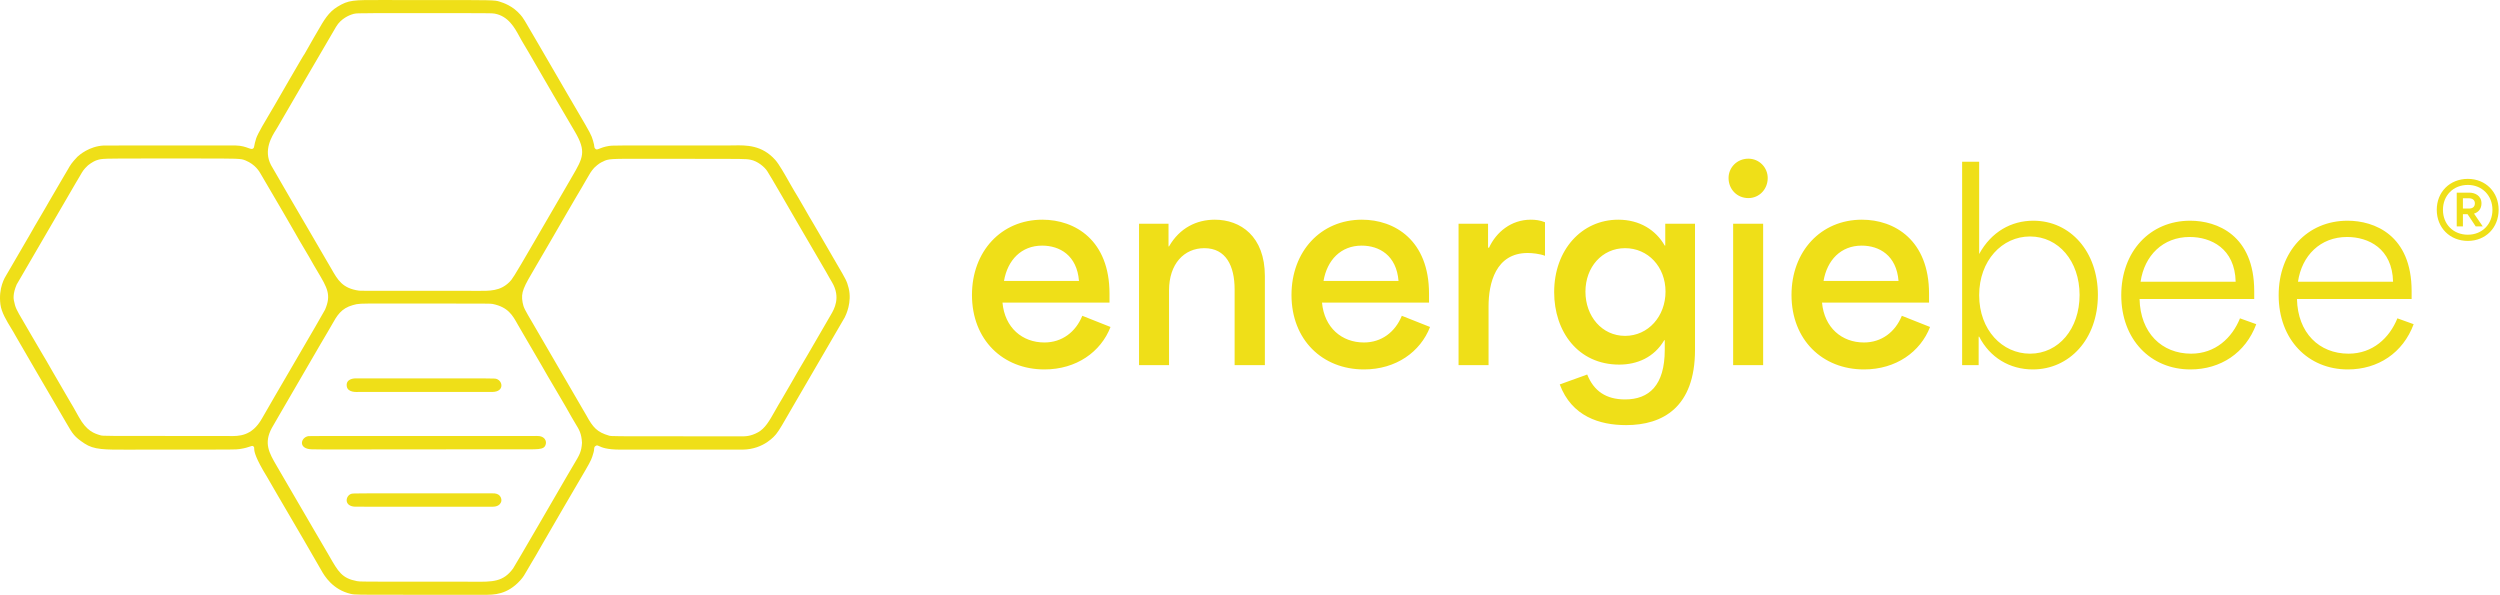
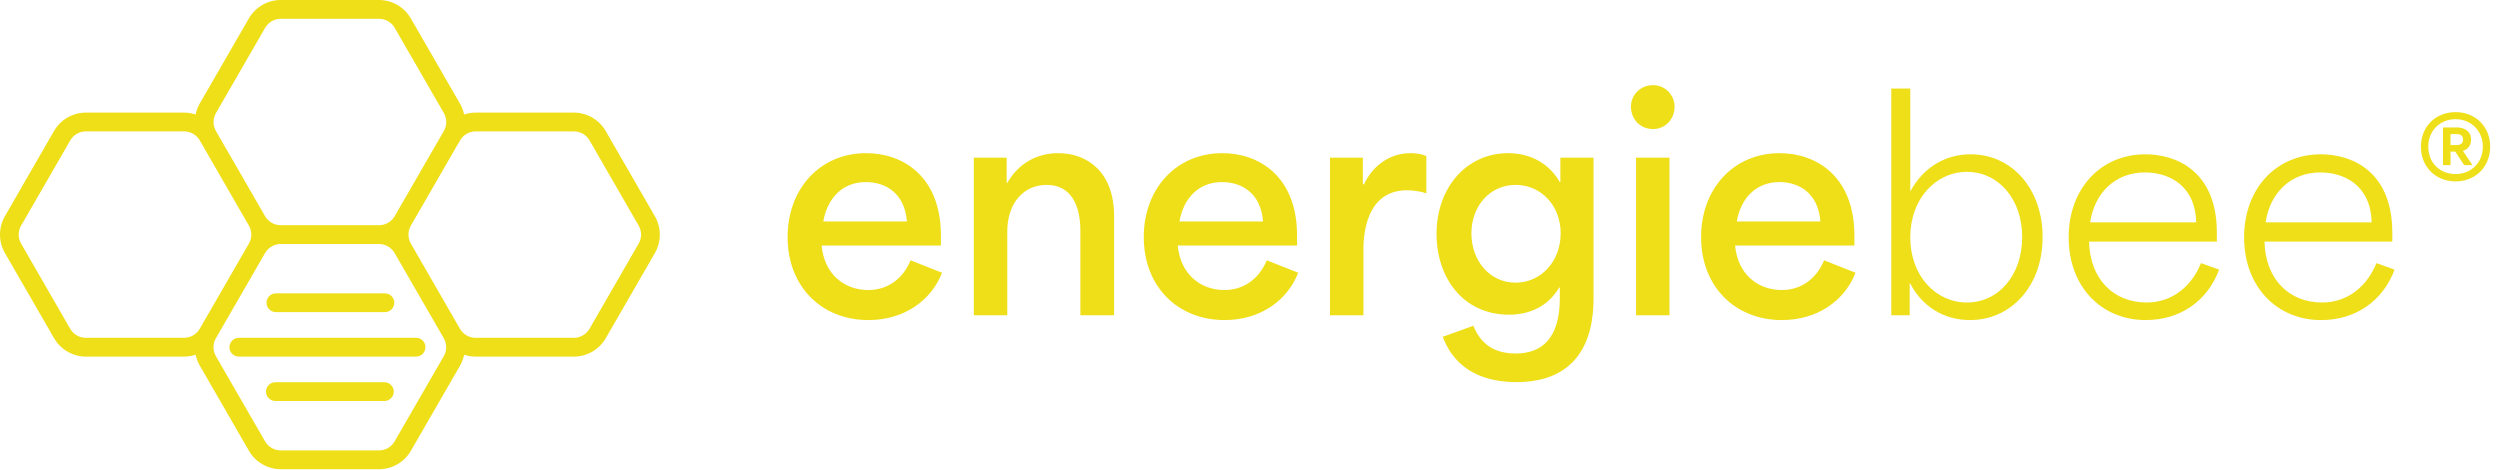
- <svg xmlns="http://www.w3.org/2000/svg" width="269" height="64" viewBox="0 0 269 64" fill="none">
-   <path fill-rule="evenodd" clip-rule="evenodd" d="M8.347 16.853C8.524 16.693 9.583 15.738 11.16 15.658C11.456 15.643 25.177 15.65 25.361 15.654C26.001 15.668 26.421 15.821 26.713 15.927C26.982 16.025 27.142 16.083 27.264 15.954C27.324 15.892 27.339 15.81 27.369 15.655C27.399 15.496 27.444 15.26 27.565 14.889C27.734 14.37 28.572 12.966 29.128 12.034C29.308 11.733 29.459 11.481 29.547 11.325C30.185 10.199 32.049 7.002 32.327 6.526L32.328 6.524L32.33 6.521L32.34 6.503C32.632 6.003 32.707 5.898 32.742 5.85C32.752 5.836 32.758 5.827 32.766 5.814C33.418 4.689 33.586 4.379 33.661 4.242C33.689 4.191 33.703 4.164 33.725 4.127C33.899 3.839 34.058 3.562 34.209 3.299C34.845 2.19 35.349 1.312 36.296 0.736C37.52 -0.009 37.947 -0.008 41.239 0.002C41.647 0.003 42.1 0.004 42.603 0.004C43.742 0.004 44.758 0.004 45.664 0.004C53.143 0.002 53.214 0.002 53.76 0.176C54.184 0.311 55.134 0.616 55.977 1.563C56.299 1.923 56.377 2.06 57.826 4.561L57.827 4.563C58.531 5.777 59.556 7.549 61.088 10.173C61.473 10.832 61.799 11.388 62.075 11.859L62.079 11.866C63.563 14.4 63.617 14.493 63.806 15.123C63.915 15.484 63.935 15.659 63.947 15.763C63.957 15.851 63.962 15.889 64.007 15.949C64.15 16.137 64.237 16.101 64.491 15.998C64.694 15.916 65.002 15.791 65.529 15.703C65.842 15.649 65.875 15.649 75.028 15.65H75.058C76.088 15.65 77.233 15.65 78.508 15.65C78.652 15.65 78.802 15.648 78.955 15.645C80.301 15.622 81.98 15.594 83.424 17.215C83.823 17.661 84.442 18.758 84.938 19.636L84.939 19.638C85.145 20.002 85.33 20.329 85.469 20.556C85.558 20.702 86.087 21.567 86.552 22.395C86.969 23.137 87.174 23.477 87.393 23.844L87.394 23.844C87.585 24.165 87.79 24.505 88.158 25.151C89.024 26.665 89.63 27.698 90.063 28.436C91.006 30.042 91.128 30.251 91.313 30.988C91.697 32.524 91.012 33.913 90.899 34.142C90.876 34.189 85.778 42.954 85.28 43.796C85.152 44.012 84.997 44.283 84.83 44.574L84.83 44.575C84.371 45.376 83.829 46.325 83.543 46.668C83.541 46.671 83.539 46.675 83.534 46.68C83.411 46.837 82.228 48.343 79.927 48.378C79.484 48.385 67.797 48.38 66.743 48.379C65.267 48.379 64.747 48.133 64.471 48.004C64.4 47.971 64.345 47.945 64.294 47.932C64.129 47.894 63.971 48.084 63.968 48.093C63.93 48.229 63.926 48.299 63.922 48.37C63.919 48.441 63.915 48.512 63.875 48.651C63.859 48.704 63.844 48.753 63.831 48.8C63.695 49.276 63.63 49.501 63.002 50.573C62.633 51.204 58.828 57.7 58.407 58.462C57.895 59.388 57.264 60.435 57.161 60.605C56.965 60.929 56.821 61.181 56.702 61.39C56.439 61.848 56.3 62.091 56.011 62.414C54.582 64.009 53.139 64.003 52.082 63.999H52.079H52.076C52.028 63.999 51.981 63.998 51.934 63.998C48.77 63.997 46.34 63.998 44.469 63.999C38.293 64.002 38.185 64.002 37.751 63.903C35.794 63.453 34.904 61.959 34.576 61.37C33.998 60.329 31.425 55.936 30.36 54.117L30.358 54.114L30.357 54.113L30.354 54.106C30.091 53.659 29.922 53.369 29.898 53.328C28.784 51.389 28.508 50.934 28.383 50.729C28.367 50.702 28.353 50.678 28.34 50.657C28.323 50.629 28.307 50.602 28.29 50.572C27.351 48.923 27.351 48.456 27.351 48.246C27.351 48.182 27.351 48.142 27.324 48.1C27.221 47.937 27.148 47.962 26.898 48.048C26.688 48.12 26.355 48.236 25.776 48.319C25.356 48.38 25.315 48.38 17.946 48.379C17.472 48.379 16.968 48.379 16.432 48.379H15.218C14.774 48.379 14.365 48.38 13.987 48.382C11.23 48.393 10.112 48.397 9.101 47.725C7.992 46.989 7.845 46.736 7.11 45.466L7.109 45.465C7.023 45.315 6.928 45.152 6.823 44.972L6.722 44.8C5.933 43.45 1.82 36.417 1.648 36.086C1.534 35.866 1.376 35.608 1.204 35.326C0.734 34.557 0.153 33.607 0.045 32.755C-0.181 30.975 0.508 29.87 0.733 29.509C0.76 29.465 0.78 29.432 0.792 29.41C0.847 29.304 3.075 25.479 3.199 25.274C3.345 25.032 3.408 24.917 3.474 24.794C3.533 24.684 3.596 24.569 3.722 24.355C4.834 22.476 5.108 21.989 5.23 21.773C5.272 21.699 5.296 21.657 5.33 21.6C5.715 20.962 6.102 20.287 6.396 19.776L6.398 19.773L6.399 19.77C6.611 19.401 6.774 19.117 6.853 18.994C7.062 18.66 7.197 18.42 7.309 18.222C7.567 17.766 7.702 17.528 8.329 16.869C8.333 16.865 8.339 16.859 8.347 16.853ZM44.056 1.411H44.049H44.041C43.028 1.411 41.899 1.411 40.64 1.411C39.945 1.426 39.462 1.428 39.112 1.429C38.328 1.432 38.201 1.432 37.817 1.567C37.656 1.623 36.701 1.959 36.161 2.882C35.657 3.744 30.035 13.365 29.871 13.677C29.833 13.749 29.773 13.843 29.702 13.957C29.252 14.67 28.317 16.153 29.163 17.766C29.367 18.157 32.698 23.849 33.145 24.614L33.147 24.616L33.171 24.658C34.378 26.72 34.81 27.472 35.01 27.817L35.01 27.818V27.819C35.123 28.015 35.16 28.079 35.222 28.18C35.376 28.432 35.513 28.673 35.644 28.902C36.344 30.135 36.85 31.025 38.621 31.273C38.763 31.293 38.778 31.293 47.26 31.293H47.27C48.255 31.293 49.354 31.293 50.58 31.293C50.797 31.293 51.005 31.294 51.206 31.296H51.208C52.743 31.312 53.83 31.323 54.814 30.347C55.093 30.07 55.184 29.98 57.378 26.195C59.906 21.832 60.642 20.574 60.968 20.02L60.968 20.019C61.1 19.794 61.163 19.686 61.252 19.531C61.363 19.337 61.47 19.155 61.569 18.983C62.736 16.979 63.125 16.312 61.839 14.134C60.049 11.099 58.83 8.993 57.924 7.426L57.922 7.423L57.92 7.421C57.166 6.116 56.627 5.186 56.156 4.406C56.069 4.262 55.98 4.097 55.885 3.922C55.379 2.989 54.7 1.738 53.228 1.465C52.932 1.411 52.9 1.411 44.063 1.411H44.056ZM63.929 18.062C64.409 17.598 64.686 17.472 64.824 17.41C64.847 17.399 64.867 17.39 64.882 17.383C65.452 17.082 65.706 17.082 69.054 17.087C69.508 17.087 70.02 17.088 70.597 17.088C70.907 17.088 71.208 17.088 71.498 17.088H72.195H73.368H73.37C80.174 17.087 80.231 17.087 80.754 17.187C81.519 17.332 82.287 17.977 82.566 18.431L82.569 18.436C82.702 18.652 83.32 19.66 84.102 21.03C84.733 22.138 86.684 25.478 87.885 27.535L87.887 27.538C88.45 28.503 88.847 29.185 88.867 29.22C89.088 29.629 89.449 30.241 89.52 30.361L89.526 30.371C90.497 32.014 89.75 33.28 89.396 33.881C89.375 33.916 89.356 33.949 89.338 33.98C86.971 38.084 86.373 39.081 86.107 39.526C86.019 39.671 85.968 39.758 85.901 39.874L85.883 39.906L85.879 39.913C85.653 40.308 84.352 42.58 84.133 42.936C83.853 43.393 83.615 43.815 83.397 44.2C82.775 45.302 82.325 46.097 81.562 46.517C80.748 46.963 80.181 46.955 79.693 46.948C79.635 46.948 79.578 46.947 79.522 46.947C77.537 46.947 75.84 46.947 74.387 46.947H74.349H74.348H74.347H74.346C65.831 46.948 65.788 46.948 65.531 46.874C64.245 46.502 63.8 45.985 63.108 44.723C63.108 44.722 63.1 44.708 63.086 44.683L63.034 44.595C62.966 44.477 62.853 44.284 62.708 44.036C61.843 42.551 59.836 39.108 59.368 38.294C58.459 36.71 57.827 35.635 57.382 34.878C56.432 33.263 56.34 33.106 56.235 32.555C56.023 31.44 56.319 30.934 57.655 28.659V28.659C57.89 28.259 58.157 27.804 58.459 27.282C58.758 26.765 59.006 26.341 59.264 25.901L59.265 25.899C59.702 25.155 60.165 24.364 60.949 22.991C61.03 22.851 61.6 21.853 61.973 21.234C62.5 20.359 62.83 19.78 63.067 19.366C63.45 18.693 63.59 18.449 63.929 18.062ZM9.433 17.824L9.433 17.825C9.429 17.828 9.426 17.831 9.424 17.833C8.994 18.246 8.906 18.4 8.628 18.884C8.508 19.091 8.354 19.361 8.122 19.738C8.027 19.892 1.815 30.565 1.794 30.614C1.355 31.631 1.468 32.196 1.496 32.332C1.655 33.127 1.755 33.297 2.484 34.538L2.484 34.539C2.709 34.921 2.994 35.405 3.358 36.041C3.897 36.98 4.192 37.473 4.47 37.94C4.785 38.466 5.079 38.959 5.683 40.024C6.05 40.672 6.677 41.741 7.113 42.485C7.379 42.938 7.574 43.27 7.597 43.314C7.606 43.331 7.613 43.344 7.622 43.359C7.631 43.375 7.642 43.392 7.655 43.414C7.729 43.532 7.895 43.801 8.474 44.85C9.327 46.391 10.137 46.642 10.826 46.842C11.076 46.914 11.103 46.914 21.073 46.913H21.076C22.083 46.913 23.192 46.913 24.412 46.913C24.496 46.913 24.584 46.915 24.675 46.917C25.684 46.934 27.096 46.958 28.179 45.045C28.741 44.053 30.216 41.524 31.649 39.068L31.651 39.064C33.305 36.229 34.902 33.492 34.975 33.321C35.662 31.724 35.232 31.002 34.176 29.226C33.911 28.78 33.606 28.267 33.27 27.658C33.197 27.526 32.489 26.334 32.254 25.938L32.253 25.936L32.252 25.933L32.248 25.927L32.185 25.822C32.175 25.804 32.167 25.791 32.152 25.763C32.115 25.697 32.032 25.548 31.748 25.054C31.458 24.55 29.889 21.822 28.089 18.776C28.081 18.762 28.071 18.745 28.06 18.725C27.911 18.462 27.479 17.699 26.422 17.266C25.895 17.051 25.815 17.051 20.626 17.054C19.95 17.054 19.188 17.054 18.326 17.054C17.521 17.054 16.804 17.054 16.166 17.054C11.052 17.052 10.98 17.052 10.421 17.236C9.953 17.39 9.513 17.758 9.433 17.824ZM62.624 47.644C62.557 48.613 62.383 48.905 61.714 50.021C61.523 50.341 61.291 50.729 61.009 51.219C60.446 52.201 55.351 60.973 55.211 61.164C54.148 62.62 53.029 62.611 50.928 62.594C50.69 62.592 50.439 62.59 50.174 62.59C49.008 62.59 47.961 62.59 47.022 62.59C38.766 62.591 38.732 62.591 38.416 62.531C36.797 62.222 36.415 61.554 35.4 59.778C35.172 59.381 34.914 58.929 34.603 58.413C34.411 58.095 34.315 57.929 33.76 56.975L33.758 56.971C33.169 55.958 32.064 54.056 29.781 50.144C28.947 48.714 28.366 47.697 29.246 46.055C29.289 45.975 29.302 45.952 29.91 44.906C30.17 44.458 30.54 43.822 31.068 42.912C34.912 36.293 34.959 36.216 35.305 35.641L35.306 35.639C35.445 35.408 35.57 35.187 35.688 34.978C36.268 33.947 36.699 33.182 37.976 32.827C38.583 32.658 38.655 32.659 41.073 32.661C41.366 32.661 41.694 32.661 42.06 32.661C43.19 32.661 44.2 32.661 45.104 32.661C52.772 32.66 52.797 32.66 53.018 32.707C54.672 33.052 55.147 33.906 55.713 34.922C55.84 35.151 55.973 35.389 56.125 35.632C56.15 35.672 56.367 36.046 56.658 36.548C57.161 37.414 57.885 38.66 58.228 39.236C58.272 39.309 58.304 39.365 58.357 39.459C58.52 39.748 58.884 40.394 60.419 42.989C60.508 43.141 61.108 44.156 61.519 44.904C61.667 45.175 61.805 45.398 61.928 45.598C62.316 46.229 62.57 46.641 62.624 47.644Z" fill="#EFDF18" />
-   <path fill-rule="evenodd" clip-rule="evenodd" d="M33.759 56.971C33.759 56.971 33.76 56.973 33.76 56.974L33.759 56.971Z" fill="#EFDF18" />
-   <path fill-rule="evenodd" clip-rule="evenodd" d="M72.333 17.087C71.793 17.087 71.215 17.087 70.597 17.087C71.162 17.087 71.695 17.087 72.195 17.087H72.333ZM85.879 39.912C85.88 39.909 85.881 39.907 85.883 39.905L85.879 39.912Z" fill="#EFDF18" />
-   <path fill-rule="evenodd" clip-rule="evenodd" d="M57.477 46.913C57.719 46.919 58.258 46.838 58.572 47.184C58.609 47.225 58.83 47.469 58.71 47.845C58.522 48.439 57.911 48.345 55.448 48.345C35.292 48.345 35.292 48.388 33.54 48.345C32.087 48.309 32.322 47.108 33.148 46.932C33.259 46.908 33.26 46.913 57.477 46.913Z" fill="#EFDF18" />
-   <path fill-rule="evenodd" clip-rule="evenodd" d="M44.292 40.713C53.205 40.713 53.211 40.705 53.421 40.771C54.111 40.987 54.277 42.136 53.015 42.172C52.981 42.173 40.576 42.173 38.612 42.173C38.457 42.173 37.427 42.283 37.314 41.573C37.185 40.757 38.104 40.718 38.204 40.715C38.257 40.713 38.252 40.713 44.292 40.713Z" fill="#EFDF18" />
-   <path fill-rule="evenodd" clip-rule="evenodd" d="M52.812 53.082C53.192 53.09 53.189 53.087 53.222 53.09C53.967 53.169 53.968 53.813 53.947 53.91C53.808 54.542 53.108 54.518 53.015 54.522C52.971 54.523 38.294 54.525 38.206 54.521C36.97 54.468 37.171 53.331 37.8 53.136C38.029 53.064 38.038 53.085 52.812 53.082Z" fill="#EFDF18" />
-   <path d="M112.38 39.751C107.921 39.751 104.584 36.578 104.584 31.736C104.584 27.058 107.729 23.639 112.161 23.639C115.69 23.639 119.383 25.855 119.383 31.599V32.557H107.866C108.112 35.265 110 36.851 112.38 36.851C114.267 36.851 115.744 35.73 116.456 33.979L119.492 35.183C118.453 37.863 115.827 39.751 112.38 39.751ZM108.03 30.231H116.1C115.881 27.468 114.021 26.429 112.134 26.429C109.891 26.429 108.413 27.988 108.03 30.231ZM122.56 39.286V24.076H125.733V26.511H125.788C126.937 24.514 128.769 23.639 130.711 23.639C133.474 23.639 136.1 25.417 136.1 29.712V39.286H132.845V31.134C132.845 28.617 131.915 26.703 129.59 26.703C127.402 26.703 125.788 28.399 125.788 31.244V39.286H122.56ZM146.761 39.751C142.302 39.751 138.964 36.578 138.964 31.736C138.964 27.058 142.11 23.639 146.542 23.639C150.07 23.639 153.763 25.855 153.763 31.599V32.557H142.247C142.493 35.265 144.381 36.851 146.761 36.851C148.648 36.851 150.125 35.73 150.836 33.979L153.873 35.183C152.833 37.863 150.207 39.751 146.761 39.751ZM142.411 30.231H150.481C150.262 27.468 148.402 26.429 146.514 26.429C144.271 26.429 142.794 27.988 142.411 30.231ZM156.94 39.286V24.076H160.114V26.648H160.223C160.989 24.979 162.603 23.639 164.709 23.639C165.202 23.639 165.694 23.694 166.241 23.912V27.523C165.667 27.304 164.873 27.222 164.381 27.222C160.934 27.222 160.168 30.478 160.168 32.967V39.286H156.94ZM174.97 45.742C172.125 45.742 169.116 44.812 167.83 41.365L170.784 40.298C171.496 42.076 172.809 42.979 174.86 42.979C177.432 42.979 179.128 41.474 179.128 37.645V36.605H179.073C177.979 38.465 176.146 39.231 174.231 39.231C169.8 39.231 167.228 35.675 167.228 31.435C167.228 26.867 170.21 23.639 174.122 23.639C176.447 23.639 178.17 24.76 179.128 26.429H179.182V24.076H182.383V37.645C182.383 43.827 178.909 45.742 174.97 45.742ZM170.593 31.38C170.593 34.034 172.371 36.14 174.86 36.14C177.35 36.14 179.21 34.034 179.21 31.38C179.21 28.7 177.322 26.703 174.86 26.703C172.371 26.703 170.593 28.754 170.593 31.38ZM186.486 39.286V24.076H189.714V39.286H186.486ZM185.993 19.153C185.993 18.031 186.896 17.074 188.127 17.074C189.303 17.074 190.206 18.031 190.206 19.153C190.206 20.356 189.303 21.314 188.127 21.314C186.896 21.314 185.993 20.356 185.993 19.153ZM200.562 39.751C196.103 39.751 192.766 36.578 192.766 31.736C192.766 27.058 195.912 23.639 200.343 23.639C203.872 23.639 207.565 25.855 207.565 31.599V32.557H196.049C196.295 35.265 198.182 36.851 200.562 36.851C202.45 36.851 203.927 35.73 204.638 33.979L207.674 35.183C206.635 37.863 204.009 39.751 200.562 39.751ZM196.213 30.231H204.282C204.064 27.468 202.203 26.429 200.316 26.429C198.073 26.429 196.596 27.988 196.213 30.231ZM218.73 39.751C216.24 39.751 214.107 38.465 212.958 36.222H212.903V39.286H211.125V17.402H212.958V27.332C214.271 24.924 216.432 23.748 218.784 23.748C222.778 23.748 225.733 27.086 225.733 31.736C225.733 36.523 222.641 39.751 218.73 39.751ZM212.958 31.763C212.958 35.511 215.447 38.055 218.429 38.055C221.52 38.055 223.763 35.374 223.763 31.736C223.763 28.098 221.493 25.444 218.429 25.444C215.42 25.444 212.958 28.043 212.958 31.763ZM235.688 39.751C231.421 39.751 228.248 36.55 228.248 31.763C228.248 27.058 231.339 23.748 235.661 23.748C238.533 23.748 242.554 25.28 242.554 31.326V32.174H230.217C230.299 35.812 232.597 38.055 235.77 38.055C238.369 38.055 240.174 36.359 241.022 34.253L242.773 34.882C241.624 37.973 238.943 39.751 235.688 39.751ZM230.327 30.314H240.557C240.475 26.73 237.904 25.499 235.606 25.499C232.734 25.499 230.737 27.496 230.327 30.314ZM252.625 39.751C248.357 39.751 245.184 36.55 245.184 31.763C245.184 27.058 248.275 23.748 252.597 23.748C255.47 23.748 259.491 25.28 259.491 31.326V32.174H247.154C247.236 35.812 249.534 38.055 252.707 38.055C255.306 38.055 257.111 36.359 257.959 34.253L259.71 34.882C258.561 37.973 255.88 39.751 252.625 39.751ZM247.263 30.314H257.494C257.412 26.73 254.841 25.499 252.543 25.499C249.67 25.499 247.674 27.496 247.263 30.314Z" fill="#EFDF18" />
-   <path d="M265.539 25.921C263.602 25.921 262.195 24.498 262.195 22.576C262.195 20.655 263.602 19.247 265.539 19.247C267.461 19.247 268.853 20.67 268.853 22.576C268.853 24.498 267.461 25.921 265.539 25.921ZM262.861 22.576C262.861 24.135 263.98 25.255 265.539 25.255C267.083 25.255 268.187 24.12 268.187 22.576C268.187 21.048 267.083 19.898 265.539 19.898C263.98 19.898 262.861 21.033 262.861 22.576ZM264.344 24.362V20.73H265.721C266.265 20.73 267.007 21.033 267.007 21.88C267.007 22.486 266.659 22.849 266.205 22.985L267.143 24.362H266.387L265.509 23.046H265.009V24.362H264.344ZM265.009 22.44H265.675C266.023 22.44 266.296 22.274 266.296 21.88C266.296 21.502 266.008 21.335 265.66 21.335H265.009V22.44Z" fill="#EFDF18" />
+ <svg xmlns="http://www.w3.org/2000/svg" width="341" height="64" viewBox="0 0 341 64" fill="none">
+   <path d="M89.323 29.49L82.616 17.87C81.725 16.323 80.056 15.36 78.274 15.36H64.871C64.328 15.36 63.806 15.452 63.304 15.616C63.202 15.103 63.007 14.601 62.741 14.13L56.034 2.51C55.143 0.963 53.474 0 51.692 0H38.289C36.507 0 34.838 0.963 33.947 2.51L27.24 14.13C26.974 14.601 26.779 15.103 26.677 15.616C26.175 15.452 25.653 15.36 25.11 15.36H11.707C9.925 15.36 8.256 16.323 7.365 17.87L0.668 29.49C-0.223 31.037 -0.223 32.963 0.668 34.51L7.375 46.13C8.266 47.677 9.935 48.64 11.717 48.64H25.12C25.663 48.64 26.185 48.548 26.687 48.384C26.789 48.897 26.984 49.399 27.25 49.87L33.957 61.49C34.848 63.037 36.517 64 38.299 64H51.703C53.484 64 55.153 63.037 56.044 61.49L62.751 49.87C63.017 49.399 63.212 48.897 63.314 48.384C63.816 48.548 64.338 48.64 64.881 48.64H78.285C80.066 48.64 81.735 47.677 82.626 46.13L89.333 34.51C90.224 32.963 90.224 31.037 89.323 29.49ZM29.462 15.411L36.169 3.791C36.609 3.033 37.418 2.562 38.299 2.562H51.703C52.573 2.562 53.392 3.033 53.832 3.791L60.539 15.411C60.98 16.169 60.98 17.112 60.539 17.87L53.832 29.49C53.392 30.248 52.583 30.719 51.703 30.719H38.289C37.418 30.719 36.599 30.248 36.159 29.49L29.452 17.87C29.022 17.112 29.022 16.169 29.462 15.411ZM11.707 46.079C10.836 46.079 10.017 45.607 9.577 44.849L2.88 33.23C2.44 32.471 2.44 31.529 2.88 30.77L9.587 19.151C10.027 18.393 10.836 17.921 11.717 17.921H25.12C25.991 17.921 26.81 18.393 27.25 19.151L33.947 30.77C34.387 31.529 34.387 32.471 33.947 33.23L27.24 44.849C26.8 45.607 25.991 46.079 25.11 46.079H11.707ZM60.529 48.589L53.822 60.209C53.382 60.967 52.573 61.438 51.692 61.438H38.289C37.418 61.438 36.599 60.967 36.159 60.209L29.452 48.589C29.011 47.831 29.011 46.888 29.452 46.13L36.159 34.51C36.599 33.752 37.408 33.281 38.289 33.281H51.692C52.563 33.281 53.382 33.752 53.822 34.51L60.529 46.13C60.969 46.888 60.969 47.831 60.529 48.589ZM87.111 33.23L80.404 44.849C79.964 45.607 79.155 46.079 78.274 46.079H64.871C64 46.079 63.181 45.607 62.741 44.849L56.044 33.23C55.604 32.471 55.604 31.529 56.044 30.77L62.751 19.151C63.191 18.393 64 17.921 64.881 17.921H78.285C79.155 17.921 79.974 18.393 80.414 19.151L87.111 30.77C87.551 31.529 87.551 32.471 87.111 33.23Z" fill="#EFDF18" />
+   <path d="M37.633 42.574H52.501C53.208 42.574 53.781 42.001 53.781 41.294C53.781 40.587 53.208 40.013 52.501 40.013H37.633C36.926 40.013 36.353 40.587 36.353 41.294C36.353 42.001 36.926 42.574 37.633 42.574Z" fill="#EFDF18" />
+   <path d="M56.761 46.079H32.575C31.869 46.079 31.295 46.652 31.295 47.359C31.295 48.066 31.869 48.64 32.575 48.64H56.751C57.458 48.64 58.031 48.066 58.031 47.359C58.041 46.652 57.468 46.079 56.761 46.079Z" fill="#EFDF18" />
+   <path d="M52.43 52.135H37.562C36.855 52.135 36.282 52.709 36.282 53.416C36.282 54.123 36.855 54.696 37.562 54.696H52.43C53.136 54.696 53.71 54.123 53.71 53.416C53.71 52.709 53.136 52.135 52.43 52.135Z" fill="#EFDF18" />
+   <path d="M118.446 43.657C112.146 43.657 107.43 39.173 107.43 32.332C107.43 25.723 111.875 20.891 118.137 20.891C123.123 20.891 128.341 24.022 128.341 32.139V33.492H112.068C112.416 37.318 115.083 39.56 118.446 39.56C121.113 39.56 123.2 37.975 124.205 35.502L128.495 37.202C127.027 40.99 123.316 43.657 118.446 43.657ZM112.3 30.206H123.703C123.393 26.302 120.765 24.834 118.098 24.834C114.929 24.834 112.841 27.037 112.3 30.206ZM132.83 43V21.509H137.314V24.95H137.391C139.014 22.128 141.604 20.891 144.348 20.891C148.252 20.891 151.963 23.404 151.963 29.472V43H147.363V31.482C147.363 27.926 146.049 25.22 142.763 25.22C139.671 25.22 137.391 27.616 137.391 31.636V43H132.83ZM167.025 43.657C160.725 43.657 156.009 39.173 156.009 32.332C156.009 25.723 160.454 20.891 166.716 20.891C171.702 20.891 176.92 24.022 176.92 32.139V33.492H160.648C160.995 37.318 163.662 39.56 167.025 39.56C169.692 39.56 171.779 37.975 172.784 35.502L177.075 37.202C175.606 40.99 171.895 43.657 167.025 43.657ZM160.879 30.206H172.282C171.973 26.302 169.344 24.834 166.677 24.834C163.508 24.834 161.421 27.037 160.879 30.206ZM181.409 43V21.509H185.893V25.143H186.047C187.13 22.785 189.41 20.891 192.386 20.891C193.082 20.891 193.778 20.968 194.551 21.278V26.38C193.739 26.07 192.618 25.954 191.922 25.954C187.052 25.954 185.97 30.554 185.97 34.071V43H181.409ZM206.884 52.122C202.864 52.122 198.613 50.808 196.796 45.938L200.97 44.43C201.975 46.943 203.831 48.218 206.729 48.218C210.363 48.218 212.759 46.092 212.759 40.681V39.212H212.682C211.136 41.84 208.546 42.923 205.84 42.923C199.579 42.923 195.946 37.898 195.946 31.907C195.946 25.452 200.159 20.891 205.686 20.891C208.971 20.891 211.406 22.476 212.759 24.834H212.836V21.509H217.359V40.681C217.359 49.416 212.45 52.122 206.884 52.122ZM200.7 31.83C200.7 35.579 203.212 38.555 206.729 38.555C210.247 38.555 212.875 35.579 212.875 31.83C212.875 28.042 210.208 25.22 206.729 25.22C203.212 25.22 200.7 28.119 200.7 31.83ZM223.156 43V21.509H227.717V43H223.156ZM222.46 14.552C222.46 12.967 223.736 11.615 225.475 11.615C227.137 11.615 228.413 12.967 228.413 14.552C228.413 16.253 227.137 17.606 225.475 17.606C223.736 17.606 222.46 16.253 222.46 14.552ZM243.046 43.657C236.745 43.657 232.03 39.173 232.03 32.332C232.03 25.723 236.475 20.891 242.736 20.891C247.723 20.891 252.941 24.022 252.941 32.139V33.492H236.668C237.016 37.318 239.683 39.56 243.046 39.56C245.713 39.56 247.8 37.975 248.805 35.502L253.095 37.202C251.626 40.99 247.916 43.657 243.046 43.657ZM236.9 30.206H248.302C247.993 26.302 245.365 24.834 242.698 24.834C239.528 24.834 237.441 27.037 236.9 30.206ZM268.716 43.657C265.199 43.657 262.184 41.84 260.56 38.671H260.483V43H257.971V12.078H260.56V26.109C262.416 22.708 265.469 21.046 268.793 21.046C274.436 21.046 278.611 25.761 278.611 32.332C278.611 39.096 274.243 43.657 268.716 43.657ZM260.56 32.371C260.56 37.666 264.078 41.261 268.291 41.261C272.658 41.261 275.828 37.473 275.828 32.332C275.828 27.191 272.62 23.442 268.291 23.442C264.039 23.442 260.56 27.114 260.56 32.371ZM292.678 43.657C286.648 43.657 282.165 39.135 282.165 32.371C282.165 25.723 286.532 21.046 292.639 21.046C296.698 21.046 302.38 23.21 302.38 31.752V32.95H284.948C285.064 38.091 288.31 41.261 292.794 41.261C296.466 41.261 299.017 38.864 300.215 35.888L302.689 36.777C301.066 41.145 297.278 43.657 292.678 43.657ZM285.102 30.322H299.558C299.442 25.259 295.809 23.519 292.562 23.519C288.504 23.519 285.682 26.341 285.102 30.322ZM316.609 43.657C310.579 43.657 306.096 39.135 306.096 32.371C306.096 25.723 310.463 21.046 316.57 21.046C320.629 21.046 326.311 23.21 326.311 31.752V32.95H308.879C308.995 38.091 312.241 41.261 316.725 41.261C320.397 41.261 322.948 38.864 324.146 35.888L326.62 36.777C324.997 41.145 321.209 43.657 316.609 43.657ZM309.033 30.322H323.489C323.373 25.259 319.74 23.519 316.493 23.519C312.435 23.519 309.613 26.341 309.033 30.322Z" fill="#EFDF18" />
+   <path d="M334.937 24.745C332.2 24.745 330.212 22.735 330.212 19.998C330.212 17.283 332.2 15.294 334.937 15.294C337.674 15.294 339.662 17.304 339.662 19.998C339.662 22.735 337.674 24.745 334.937 24.745ZM331.216 19.998C331.216 22.179 332.777 23.74 334.937 23.74C337.097 23.74 338.657 22.158 338.657 19.998C338.657 17.881 337.097 16.256 334.937 16.256C332.777 16.256 331.216 17.86 331.216 19.998ZM333.226 22.521V17.39H335.215C335.899 17.39 337.054 17.753 337.054 19.036C337.054 19.913 336.541 20.404 335.942 20.575L337.246 22.521H336.113L334.894 20.682H334.253V22.521H333.226ZM334.253 19.784H335.129C335.6 19.784 335.963 19.57 335.963 19.015C335.963 18.501 335.578 18.288 335.108 18.288H334.253V19.784Z" fill="#EFDF18" />
</svg>
